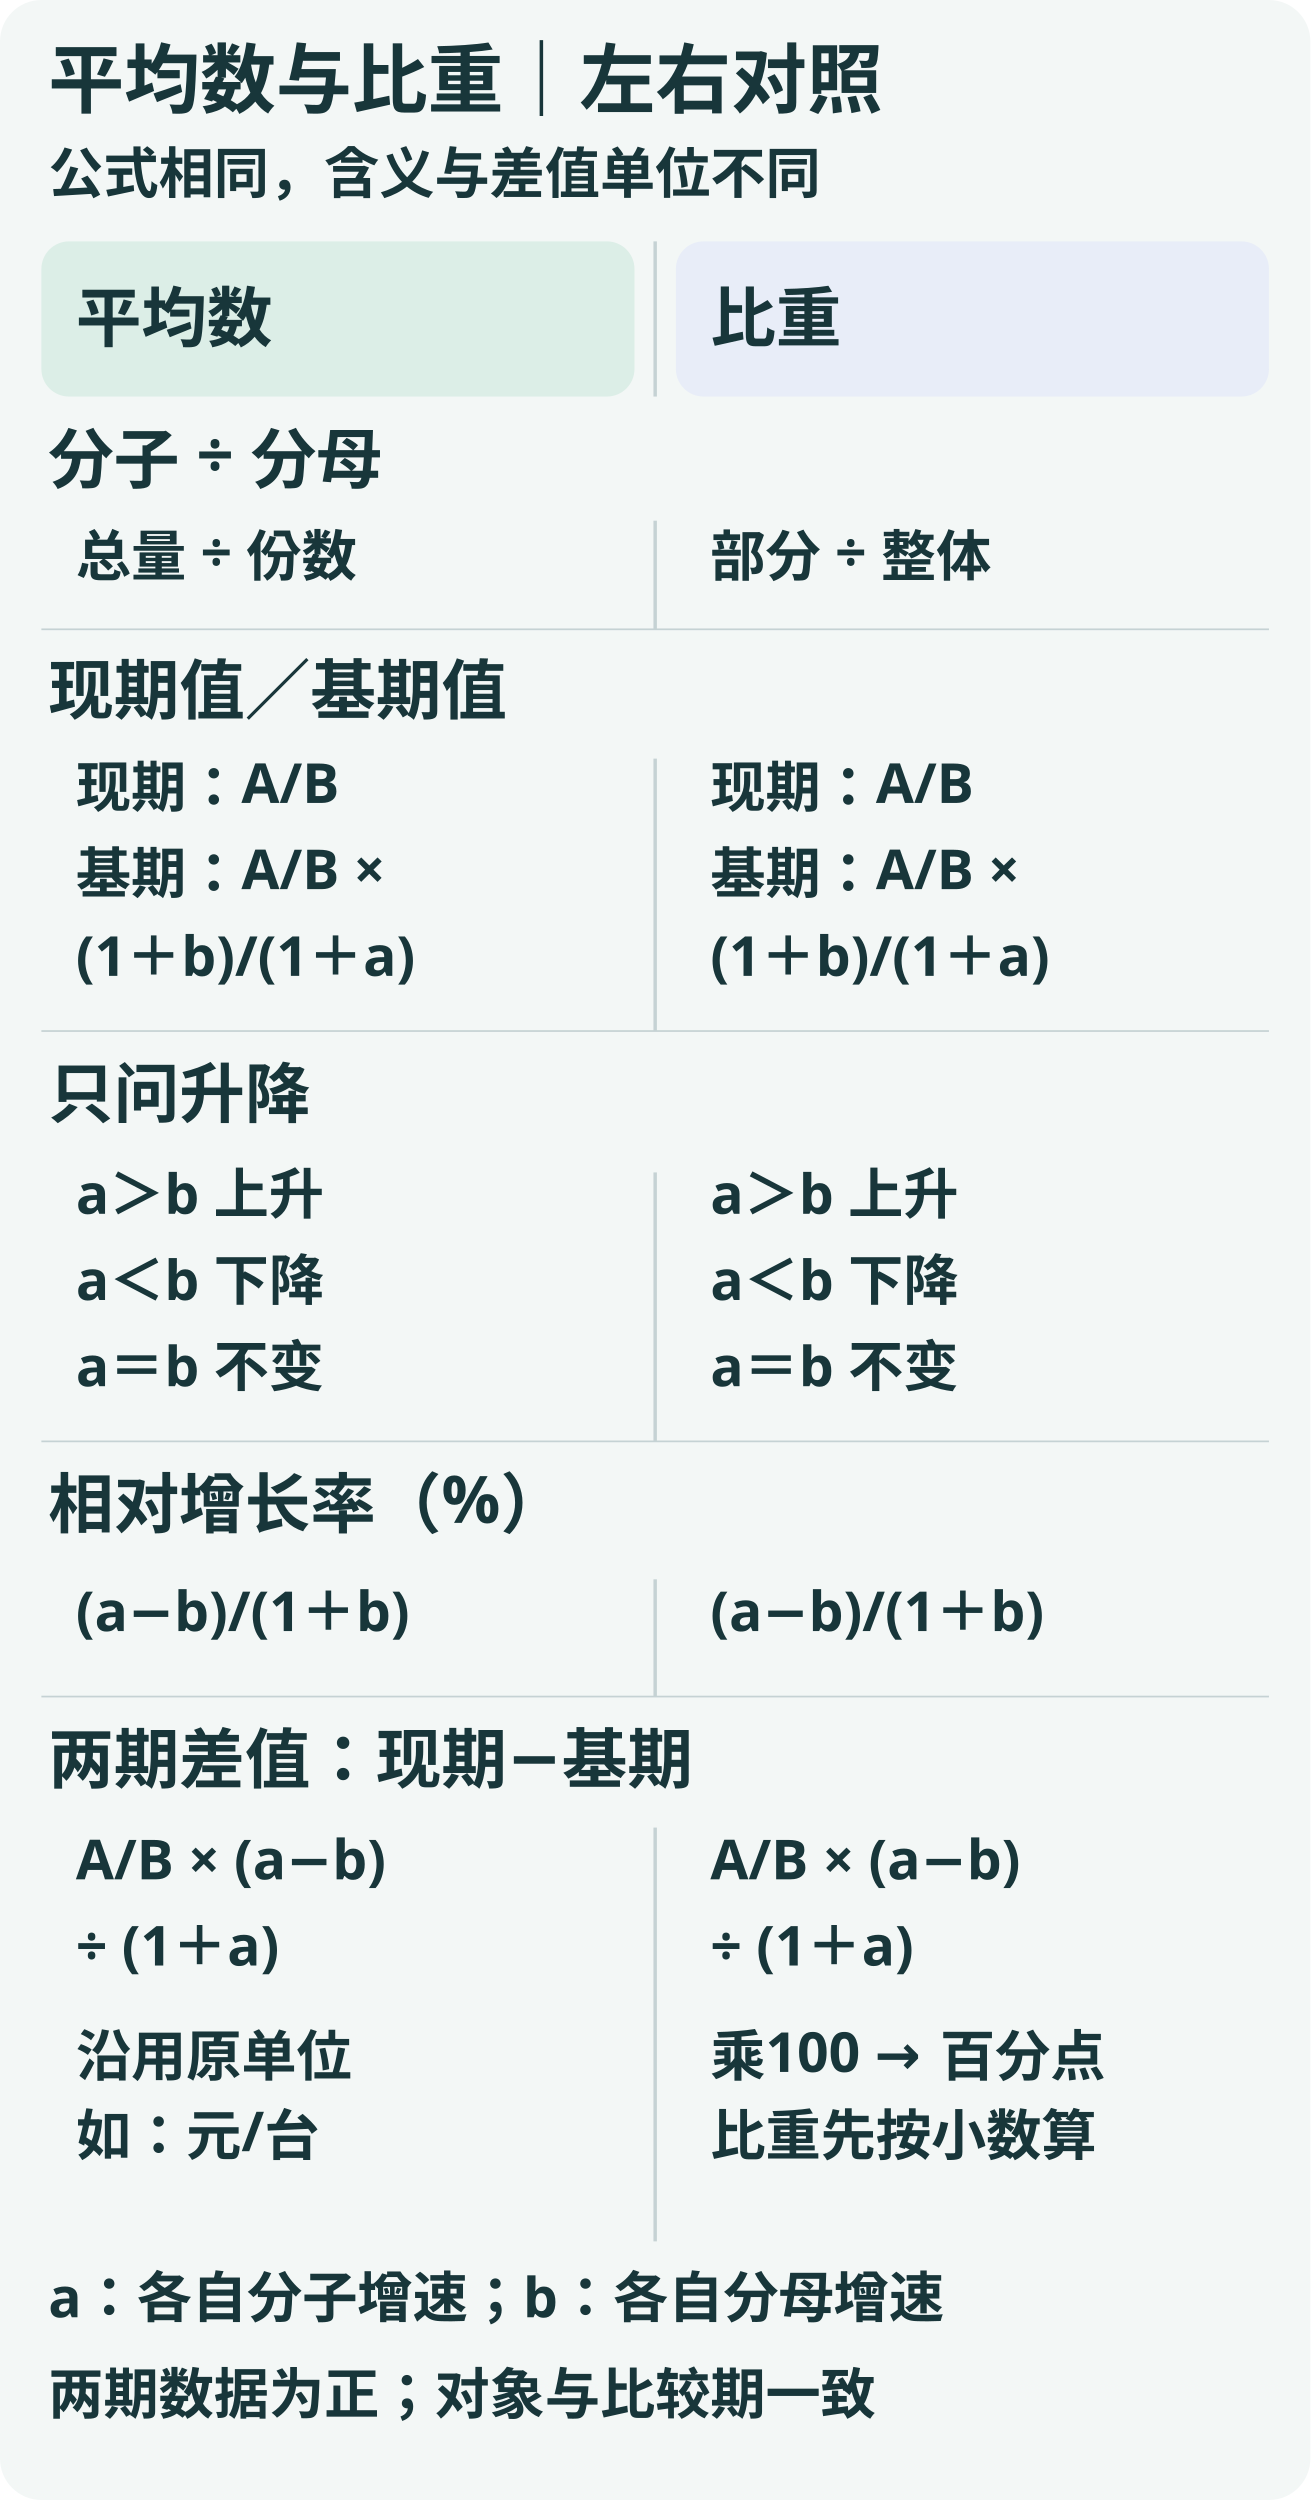
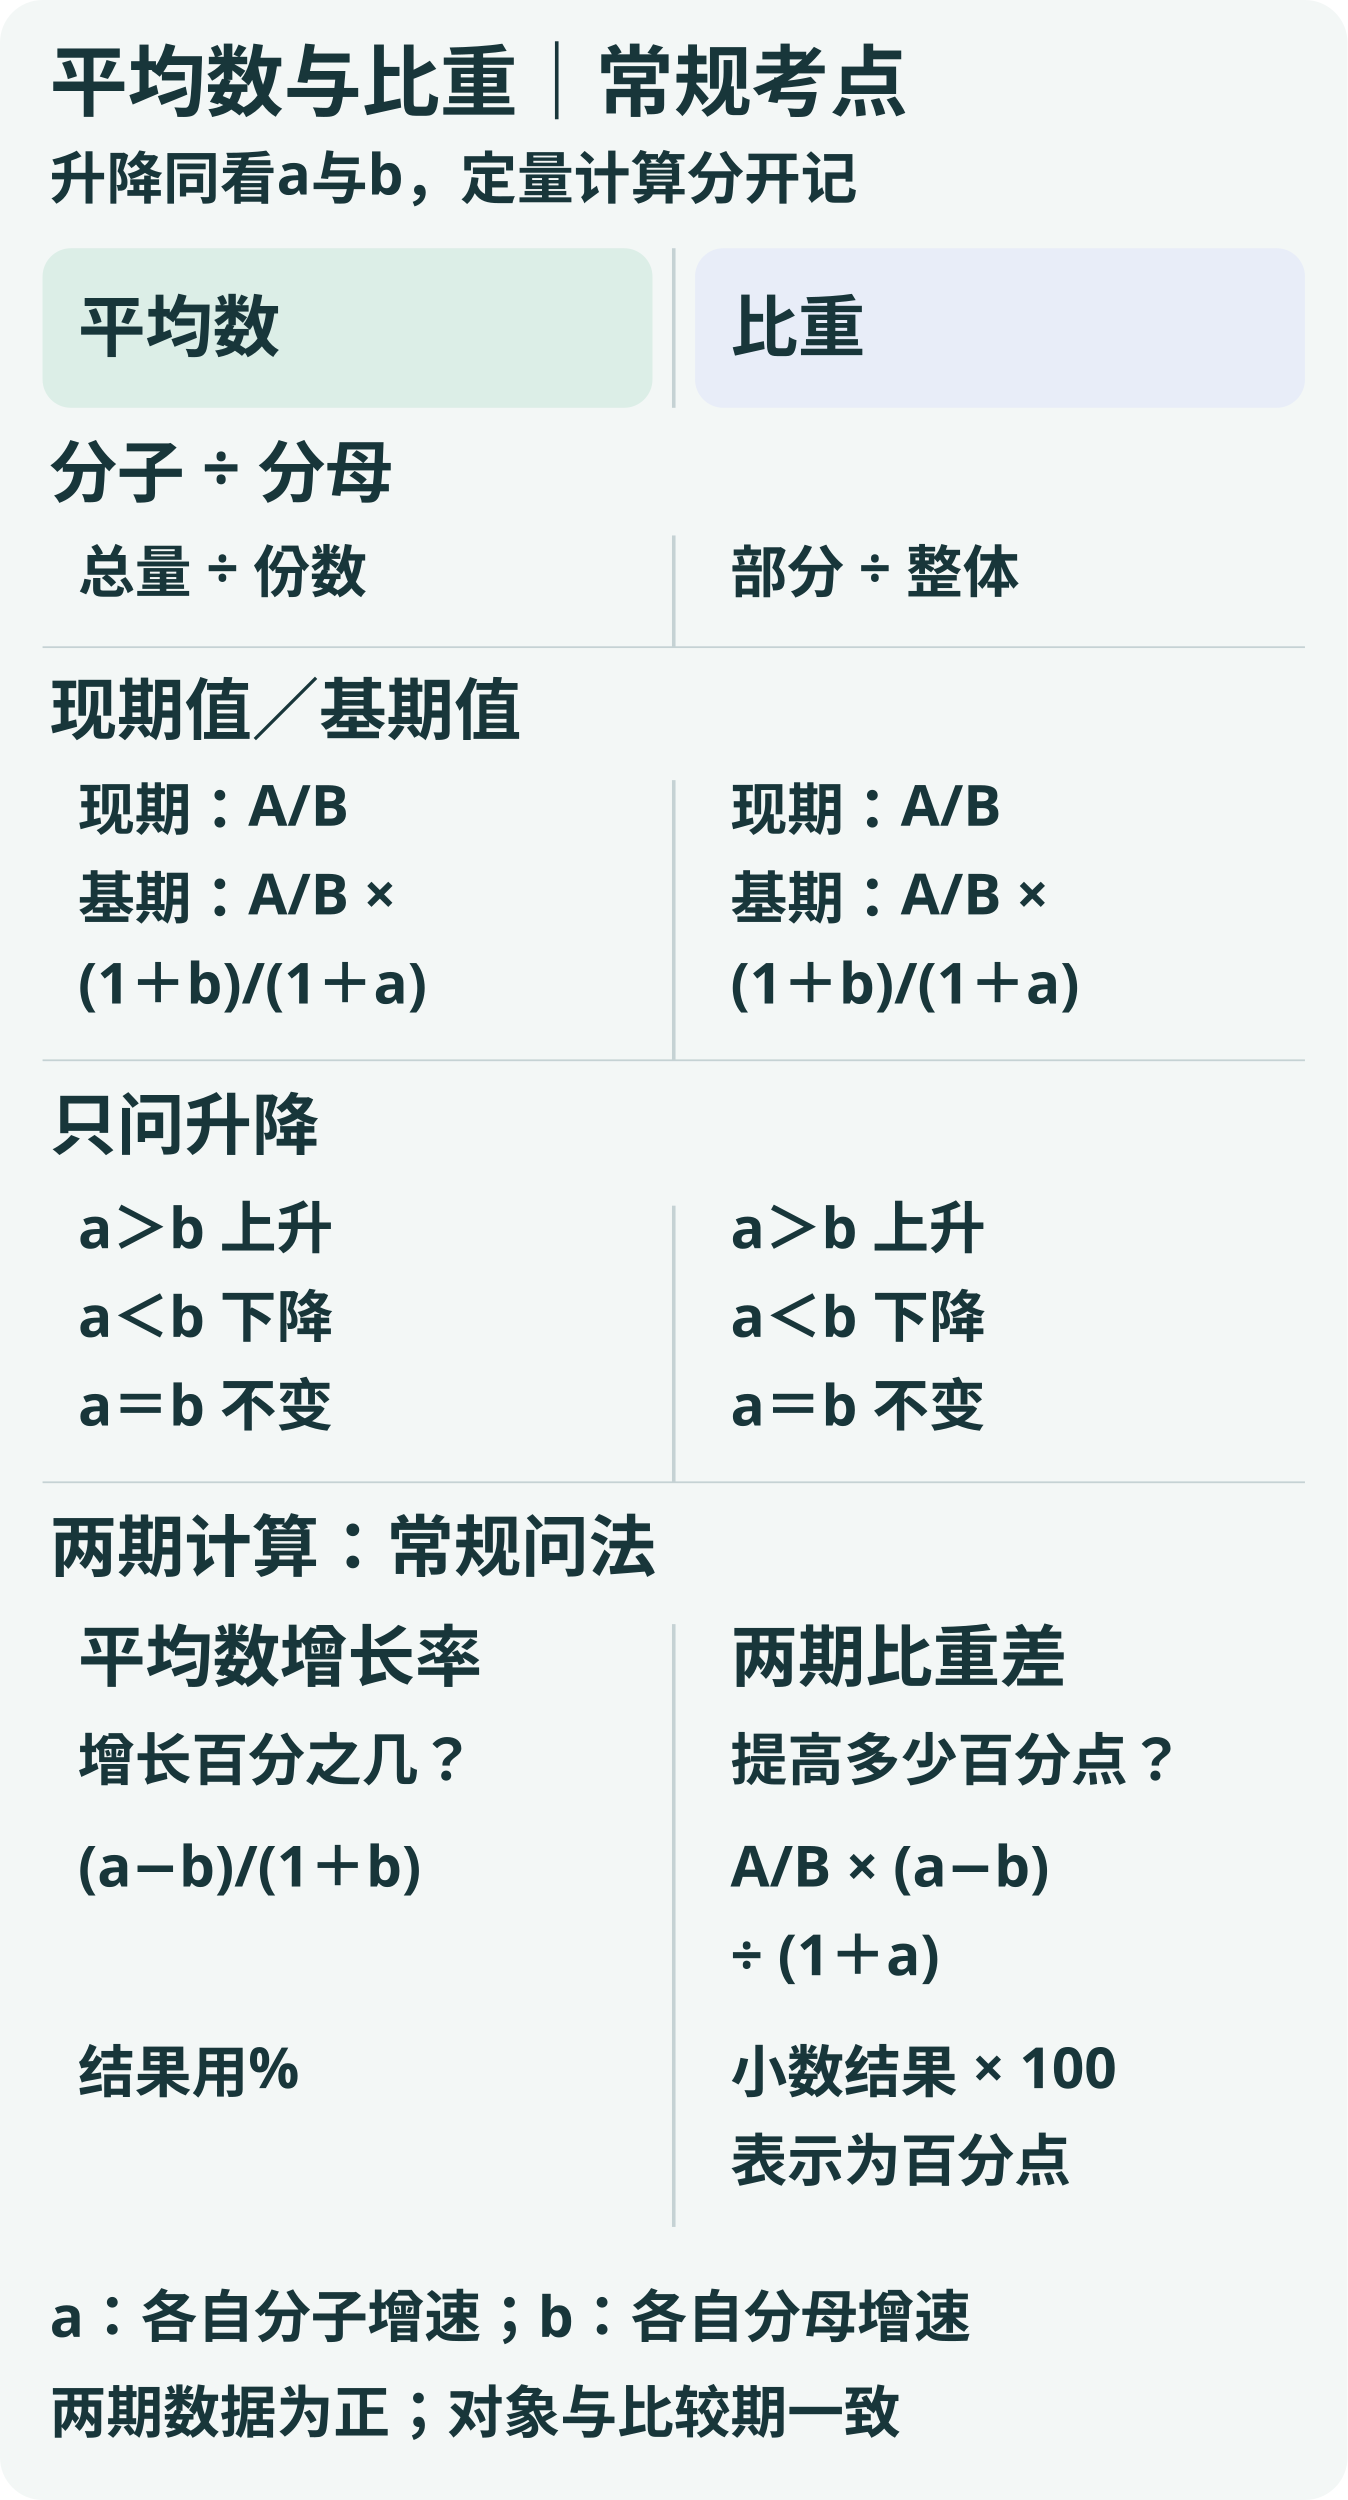
- <svg xmlns="http://www.w3.org/2000/svg" id="ratio-guide" width="760" height="1450" viewBox="0 0 760 1450">
+ <svg xmlns="http://www.w3.org/2000/svg" id="ratio-guide" width="760" height="1410" viewBox="0 0 760 1410">
  <style>text{font-family:"Microsoft YaHei","微软雅黑",sans-serif;font-weight:700;fill:#18363a}.title{font-size:44px}.head{font-size:38px}.body{font-size:32px}</style>
-   <rect width="760" height="1450" rx="24" fill="#f3f7f6" />
-   <text x="28" y="62" class="title">平均数与比重｜左右对照</text>
-   <text x="28" y="112" class="body">公式相同，含义与差值单位不同</text>
+   <rect width="760" height="1410" rx="24" fill="#f3f7f6" />
+   <text x="28" y="62" class="title">平均数与比重｜常规考点</text>
+   <text x="28" y="112" class="body">升降同看a与b，定量计算分开记</text>
  <rect x="24" y="140" width="344" height="90" rx="16" fill="#dceee7" />
  <rect x="392" y="140" width="344" height="90" rx="16" fill="#e8edf8" />
  <text x="44" y="198" class="head">平均数</text>
  <text x="412" y="198" class="head">比重</text>
-   <path d="M380 140v90 M380 302v63 M380 440v158 M380 680v156 M380 916v68 M380 1060v240" stroke="#c5d2d4" stroke-width="2" />
+   <path d="M380 140v90 M380 302v63 M380 440v158 M380 680v156 M380 916v340" stroke="#c5d2d4" stroke-width="2" />
  <text x="28" y="280" class="head">分子 ÷ 分母</text>
  <text x="44" y="334" class="body">总量 ÷ 份数</text>
  <text x="412" y="334" class="body">部分 ÷ 整体</text>
  <path d="M24 365h712" stroke="#c5d2d4" />
  <text x="28" y="414" class="head">现期值／基期值</text>
  <text x="44" y="468" class="body">现期：A/B</text>
  <text x="412" y="468" class="body">现期：A/B</text>
  <text x="44" y="518" class="body">基期：A/B ×</text>
  <text x="412" y="518" class="body">基期：A/B ×</text>
  <text x="44" y="566" class="body">(1＋b)/(1＋a)</text>
  <text x="412" y="566" class="body">(1＋b)/(1＋a)</text>
  <path d="M24 598h712" stroke="#c5d2d4" />
  <text x="28" y="648" class="head">只问升降</text>
  <text x="44" y="704" class="body">a＞b 上升</text>
  <text x="412" y="704" class="body">a＞b 上升</text>
  <text x="44" y="754" class="body">a＜b 下降</text>
  <text x="412" y="754" class="body">a＜b 下降</text>
  <text x="44" y="804" class="body">a＝b 不变</text>
  <text x="412" y="804" class="body">a＝b 不变</text>
  <path d="M24 836h712" stroke="#c5d2d4" />
-   <text x="28" y="886" class="head">相对增长率（%）</text>
-   <text x="44" y="946" class="body">(a−b)/(1＋b)</text>
-   <text x="412" y="946" class="body">(a−b)/(1＋b)</text>
-   <path d="M24 984h712" stroke="#c5d2d4" />
-   <text x="28" y="1034" class="head">两期差值：现期−基期</text>
-   <text x="44" y="1090" class="body">A/B × (a−b)</text>
-   <text x="412" y="1090" class="body">A/B × (a−b)</text>
-   <text x="44" y="1140" class="body">÷ (1＋a)</text>
-   <text x="412" y="1140" class="body">÷ (1＋a)</text>
-   <text x="44" y="1204" class="body">沿用原单位</text>
-   <text x="412" y="1204" class="body">乘100 → 百分点</text>
-   <text x="44" y="1250" class="body">如：元/台</text>
-   <text x="412" y="1250" class="body">比重先按小数算</text>
-   <text x="28" y="1344" class="body">a：各自分子增速；b：各自分母增速</text>
-   <text x="28" y="1400" class="body">两期数据为正；对象与比较期一致</text>
+   <text x="28" y="886" class="head">两期计算：常规问法</text>
+   <text x="44" y="948" class="head">平均数增长率</text>
+   <text x="412" y="948" class="head">两期比重差</text>
+   <text x="44" y="1004" class="body">增长百分之几？</text>
+   <text x="412" y="1004" class="body">提高多少百分点？</text>
+   <text x="44" y="1064" class="body">(a−b)/(1＋b)</text>
+   <text x="412" y="1064" class="body">A/B × (a−b)</text>
+   <text x="412" y="1114" class="body">÷ (1＋a)</text>
+   <text x="44" y="1180" class="body">结果用%</text>
+   <text x="412" y="1180" class="body">小数结果 × 100</text>
+   <text x="412" y="1230" class="body">表示为百分点</text>
+   <text x="28" y="1318" class="body">a：各自分子增速；b：各自分母增速</text>
+   <text x="28" y="1372" class="body">两期数据为正；对象与比较期一致</text>
</svg>
